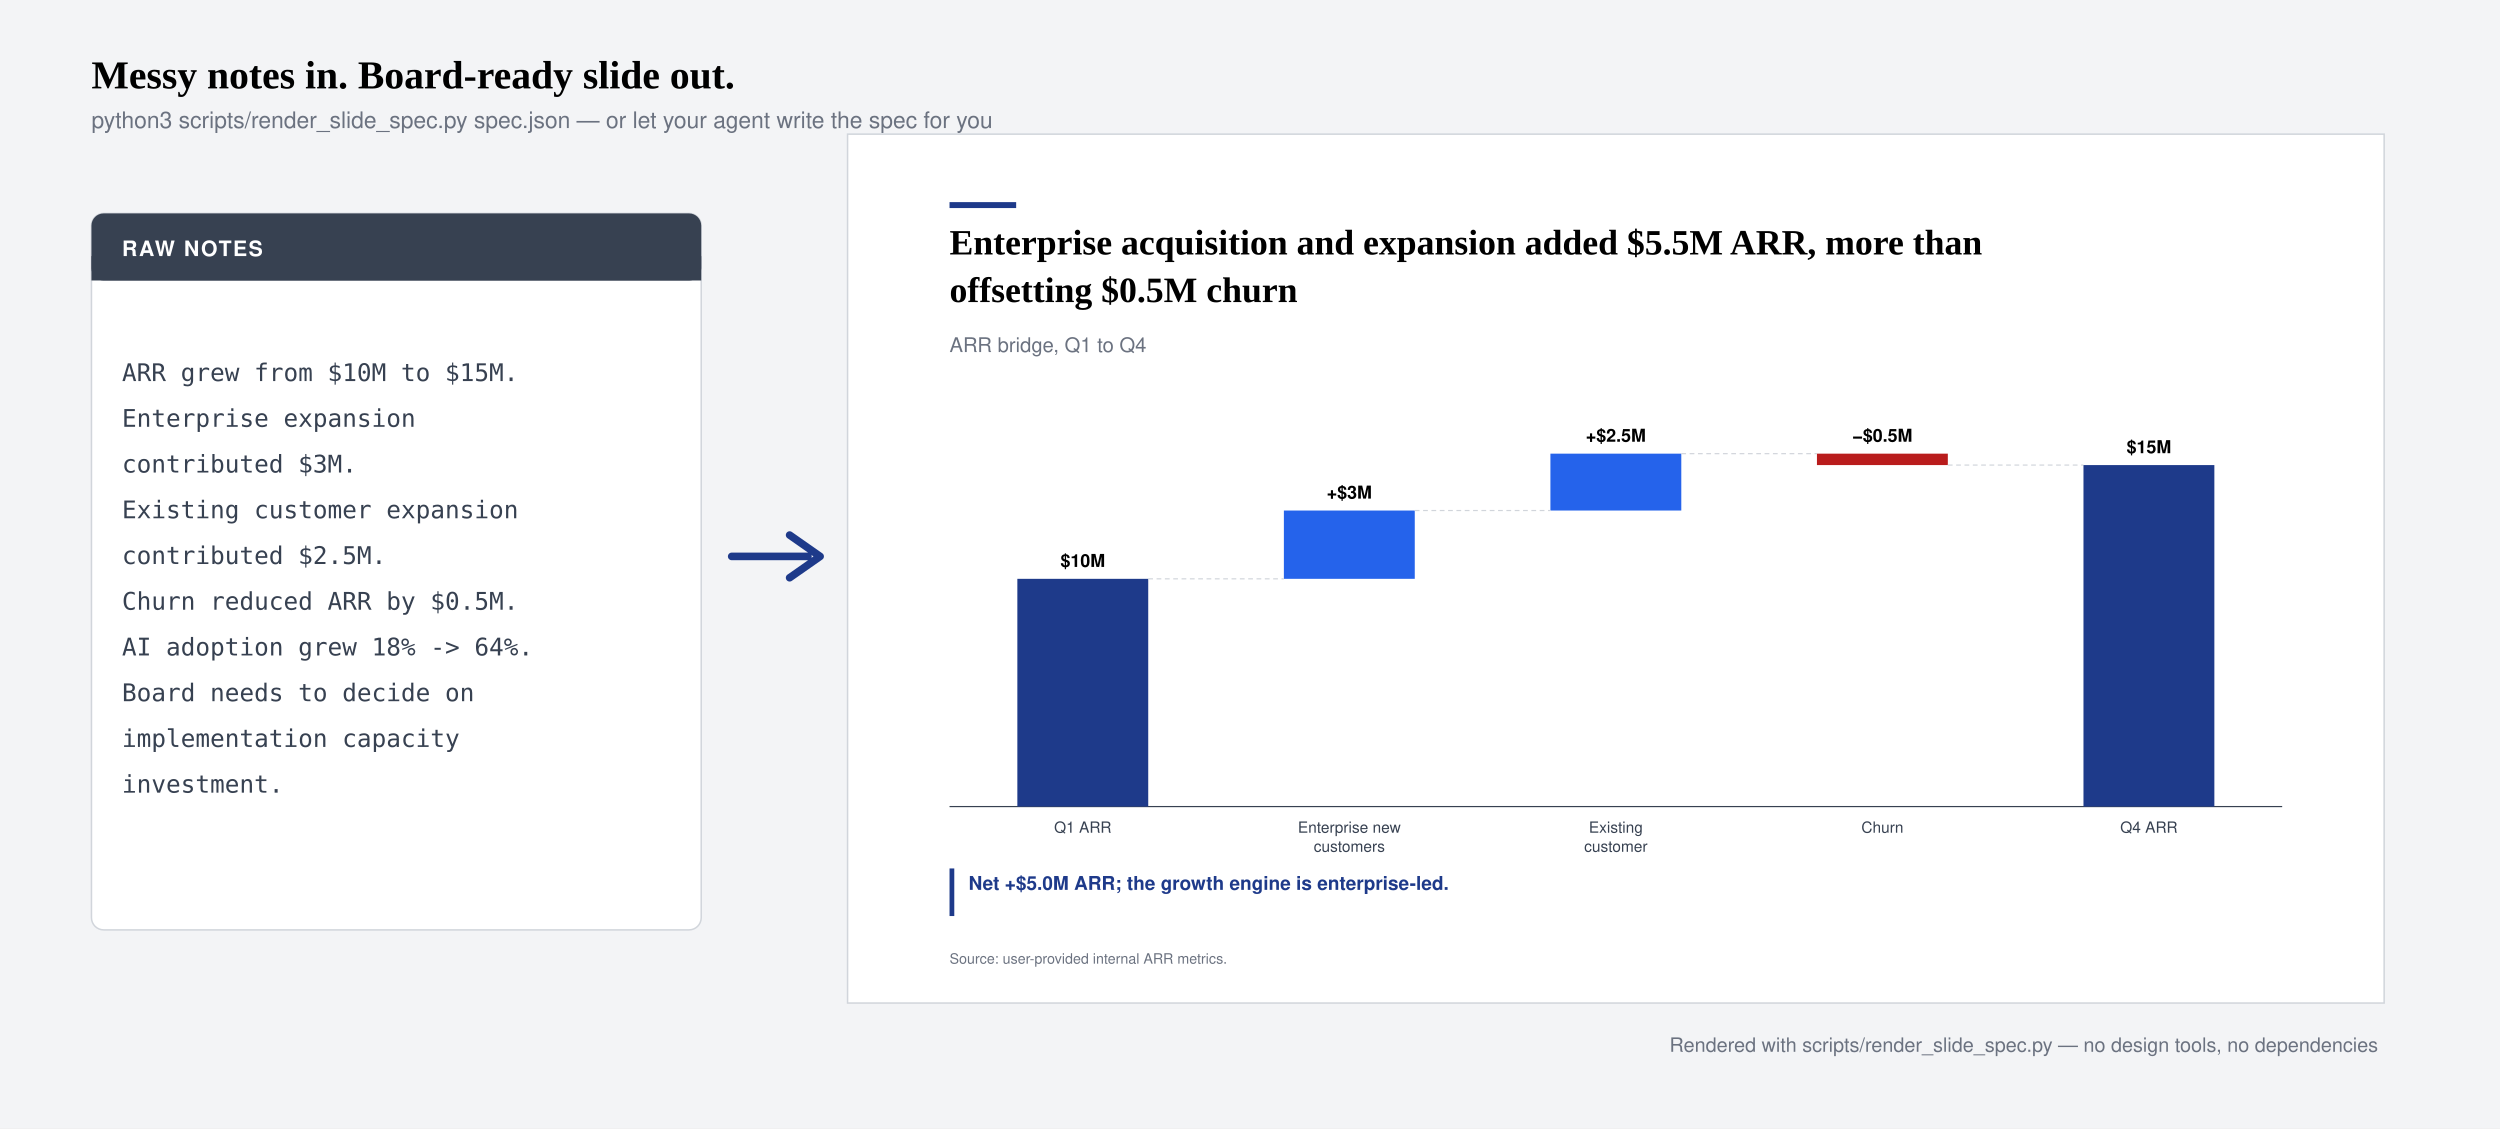
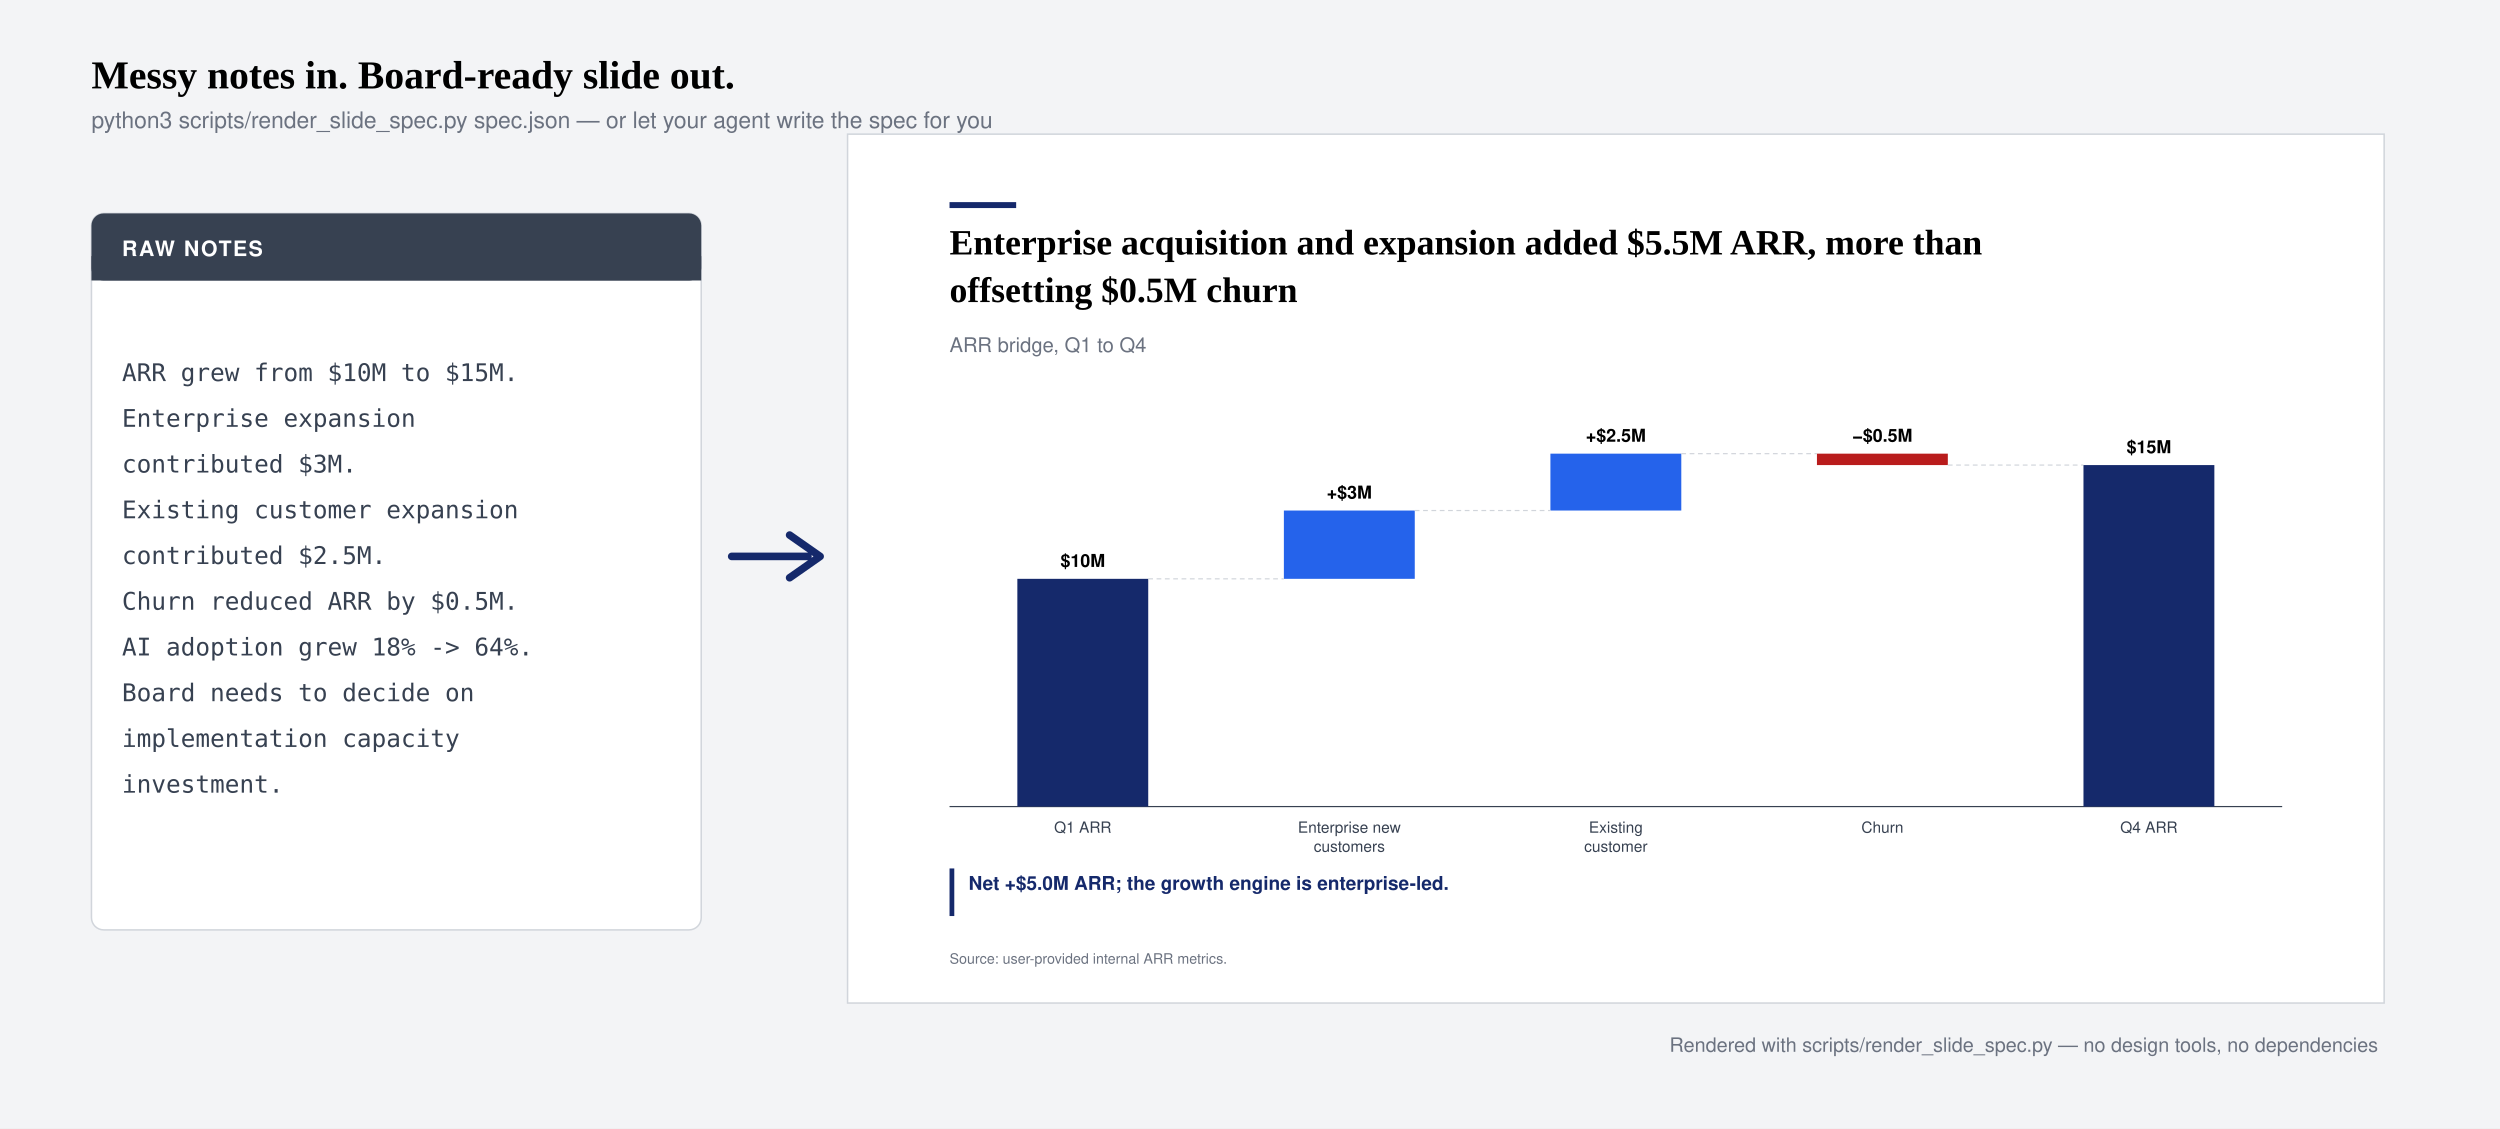
<svg xmlns="http://www.w3.org/2000/svg" viewBox="0 0 1640 740" width="1640" height="740" role="img" aria-label="Raw notes turned into a board-ready slide">
  <rect width="1640" height="740" fill="#F3F4F6" />
  <text x="60" y="58" font-family="Georgia, 'Times New Roman', serif" font-size="26" font-weight="bold" fill="#000000">Messy notes in. Board-ready slide out.</text>
  <text x="60" y="84" font-family="'Helvetica Neue', Helvetica, Arial, sans-serif" font-size="15" fill="#6B7280">python3 scripts/render_slide_spec.py spec.json — or let your agent write the spec for you</text>
  <rect x="60" y="140" width="400" height="470" rx="8" fill="#FFFFFF" stroke="#D1D5DB" />
  <rect x="60" y="140" width="400" height="44" rx="8" fill="#374151" />
  <rect x="60" y="168" width="400" height="16" fill="#374151" />
  <text x="80" y="168" font-family="'Helvetica Neue', Helvetica, Arial, sans-serif" font-size="14" font-weight="bold" fill="#FFFFFF" letter-spacing="1">RAW NOTES</text>
  <text x="80" y="250" font-family="Menlo, Consolas, monospace" font-size="16" fill="#374151">ARR grew from $10M to $15M.</text>
  <text x="80" y="280" font-family="Menlo, Consolas, monospace" font-size="16" fill="#374151">Enterprise expansion</text>
  <text x="80" y="310" font-family="Menlo, Consolas, monospace" font-size="16" fill="#374151">contributed $3M.</text>
  <text x="80" y="340" font-family="Menlo, Consolas, monospace" font-size="16" fill="#374151">Existing customer expansion</text>
  <text x="80" y="370" font-family="Menlo, Consolas, monospace" font-size="16" fill="#374151">contributed $2.5M.</text>
  <text x="80" y="400" font-family="Menlo, Consolas, monospace" font-size="16" fill="#374151">Churn reduced ARR by $0.5M.</text>
  <text x="80" y="430" font-family="Menlo, Consolas, monospace" font-size="16" fill="#374151">AI adoption grew 18% -&gt; 64%.</text>
  <text x="80" y="460" font-family="Menlo, Consolas, monospace" font-size="16" fill="#374151">Board needs to decide on</text>
  <text x="80" y="490" font-family="Menlo, Consolas, monospace" font-size="16" fill="#374151">implementation capacity</text>
  <text x="80" y="520" font-family="Menlo, Consolas, monospace" font-size="16" fill="#374151">investment.</text>
-   <path d="M 480 365 L 530 365 M 518 351 L 538 365 L 518 379" stroke="#1E3A8A" stroke-width="5" fill="none" stroke-linecap="round" stroke-linejoin="round" />
+   <path d="M 480 365 L 530 365 M 518 351 L 538 365 L 518 379" stroke="#15296B" stroke-width="5" fill="none" stroke-linecap="round" stroke-linejoin="round" />
  <rect x="556" y="88" width="1008" height="570" fill="#FFFFFF" stroke="#D1D5DB" />
  <svg viewBox="0 0 1280 720" x="560" y="92" width="1000" height="562" role="img" aria-label="Enterprise acquisition and expansion added $5.5M ARR, more than offsetting $0.5M churn">
    <rect width="1280" height="720" fill="#FFFFFF" />
-     <rect x="80.0" y="52.0" width="56.0" height="5.0" fill="#1E3A8A" stroke="none" />
+     <rect x="80.0" y="52.0" width="56.0" height="5.0" fill="#15296B" stroke="none" />
    <text x="80.0" y="96.0" font-family="Georgia, 'Times New Roman', serif" font-size="30" fill="#000000" font-weight="bold" text-anchor="start">Enterprise acquisition and expansion added $5.5M ARR, more than</text>
    <text x="80.0" y="136.0" font-family="Georgia, 'Times New Roman', serif" font-size="30" fill="#000000" font-weight="bold" text-anchor="start">offsetting $0.5M churn</text>
    <text x="80.0" y="178.0" font-family="'Helvetica Neue', Helvetica, Arial, sans-serif" font-size="17" fill="#6B7280" font-weight="normal" text-anchor="start">ARR bridge, Q1 to Q4</text>
    <line x1="80.0" y1="560.0" x2="1200.0" y2="560.0" stroke="#374151" />
-     <rect x="137.0" y="368.6" width="110.0" height="191.4" fill="#1E3A8A" stroke="none" />
+     <rect x="137.0" y="368.6" width="110.0" height="191.4" fill="#15296B" stroke="none" />
    <text x="192.0" y="358.6" font-family="'Helvetica Neue', Helvetica, Arial, sans-serif" font-size="15" fill="#000000" font-weight="bold" text-anchor="middle">$10M</text>
    <text x="192.0" y="582.0" font-family="'Helvetica Neue', Helvetica, Arial, sans-serif" font-size="13" fill="#374151" font-weight="normal" text-anchor="middle">Q1 ARR</text>
    <rect x="361.0" y="311.2" width="110.0" height="57.4" fill="#2563EB" stroke="none" />
    <text x="416.0" y="301.2" font-family="'Helvetica Neue', Helvetica, Arial, sans-serif" font-size="15" fill="#000000" font-weight="bold" text-anchor="middle">+$3M</text>
    <text x="416.0" y="582.0" font-family="'Helvetica Neue', Helvetica, Arial, sans-serif" font-size="13" fill="#374151" font-weight="normal" text-anchor="middle">Enterprise new</text>
    <text x="416.0" y="598.0" font-family="'Helvetica Neue', Helvetica, Arial, sans-serif" font-size="13" fill="#374151" font-weight="normal" text-anchor="middle">customers</text>
    <line x1="247.0" y1="368.6" x2="361.0" y2="368.6" stroke="#D1D5DB" stroke-dasharray="4 3" />
    <rect x="585.0" y="263.4" width="110.0" height="47.8" fill="#2563EB" stroke="none" />
    <text x="640.0" y="253.4" font-family="'Helvetica Neue', Helvetica, Arial, sans-serif" font-size="15" fill="#000000" font-weight="bold" text-anchor="middle">+$2.5M</text>
    <text x="640.0" y="582.0" font-family="'Helvetica Neue', Helvetica, Arial, sans-serif" font-size="13" fill="#374151" font-weight="normal" text-anchor="middle">Existing</text>
    <text x="640.0" y="598.0" font-family="'Helvetica Neue', Helvetica, Arial, sans-serif" font-size="13" fill="#374151" font-weight="normal" text-anchor="middle">customer</text>
    <line x1="471.0" y1="311.2" x2="585.0" y2="311.2" stroke="#D1D5DB" stroke-dasharray="4 3" />
    <rect x="809.0" y="263.4" width="110.0" height="9.6" fill="#B91C1C" stroke="none" />
    <text x="864.0" y="253.4" font-family="'Helvetica Neue', Helvetica, Arial, sans-serif" font-size="15" fill="#000000" font-weight="bold" text-anchor="middle">−$0.5M</text>
    <text x="864.0" y="582.0" font-family="'Helvetica Neue', Helvetica, Arial, sans-serif" font-size="13" fill="#374151" font-weight="normal" text-anchor="middle">Churn</text>
    <line x1="695.0" y1="263.4" x2="809.0" y2="263.4" stroke="#D1D5DB" stroke-dasharray="4 3" />
    <line x1="919.0" y1="273.0" x2="1033.0" y2="273.0" stroke="#D1D5DB" stroke-dasharray="4 3" />
-     <rect x="1033.0" y="273.0" width="110.0" height="287.0" fill="#1E3A8A" stroke="none" />
+     <rect x="1033.0" y="273.0" width="110.0" height="287.0" fill="#15296B" stroke="none" />
    <text x="1088.0" y="263.0" font-family="'Helvetica Neue', Helvetica, Arial, sans-serif" font-size="15" fill="#000000" font-weight="bold" text-anchor="middle">$15M</text>
    <text x="1088.0" y="582.0" font-family="'Helvetica Neue', Helvetica, Arial, sans-serif" font-size="13" fill="#374151" font-weight="normal" text-anchor="middle">Q4 ARR</text>
-     <rect x="80.0" y="612.0" width="4.0" height="40.0" fill="#1E3A8A" stroke="none" />
-     <text x="96.0" y="630.0" font-family="'Helvetica Neue', Helvetica, Arial, sans-serif" font-size="16" fill="#1E3A8A" font-weight="600" text-anchor="start">Net +$5.0M ARR; the growth engine is enterprise-led.</text>
+     <rect x="80.0" y="612.0" width="4.0" height="40.0" fill="#15296B" stroke="none" />
+     <text x="96.0" y="630.0" font-family="'Helvetica Neue', Helvetica, Arial, sans-serif" font-size="16" fill="#15296B" font-weight="600" text-anchor="start">Net +$5.0M ARR; the growth engine is enterprise-led.</text>
    <text x="80.0" y="692.0" font-family="'Helvetica Neue', Helvetica, Arial, sans-serif" font-size="12" fill="#6B7280" font-weight="normal" text-anchor="start">Source: user-provided internal ARR metrics.</text>
  </svg>
  <text x="1560" y="690" font-family="'Helvetica Neue', Helvetica, Arial, sans-serif" font-size="13" fill="#6B7280" text-anchor="end">Rendered with scripts/render_slide_spec.py — no design tools, no dependencies</text>
</svg>
